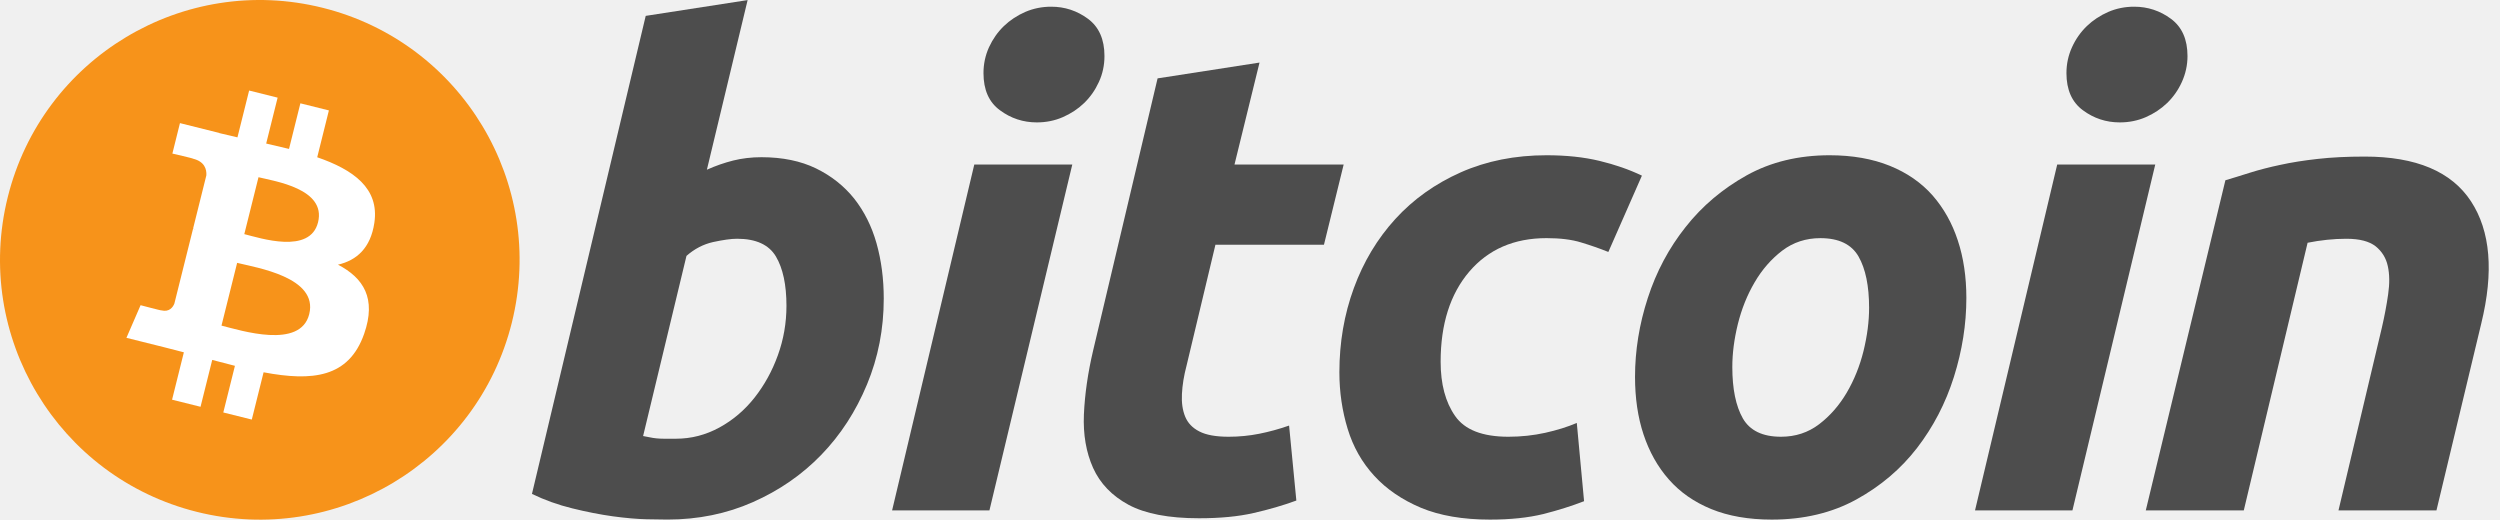
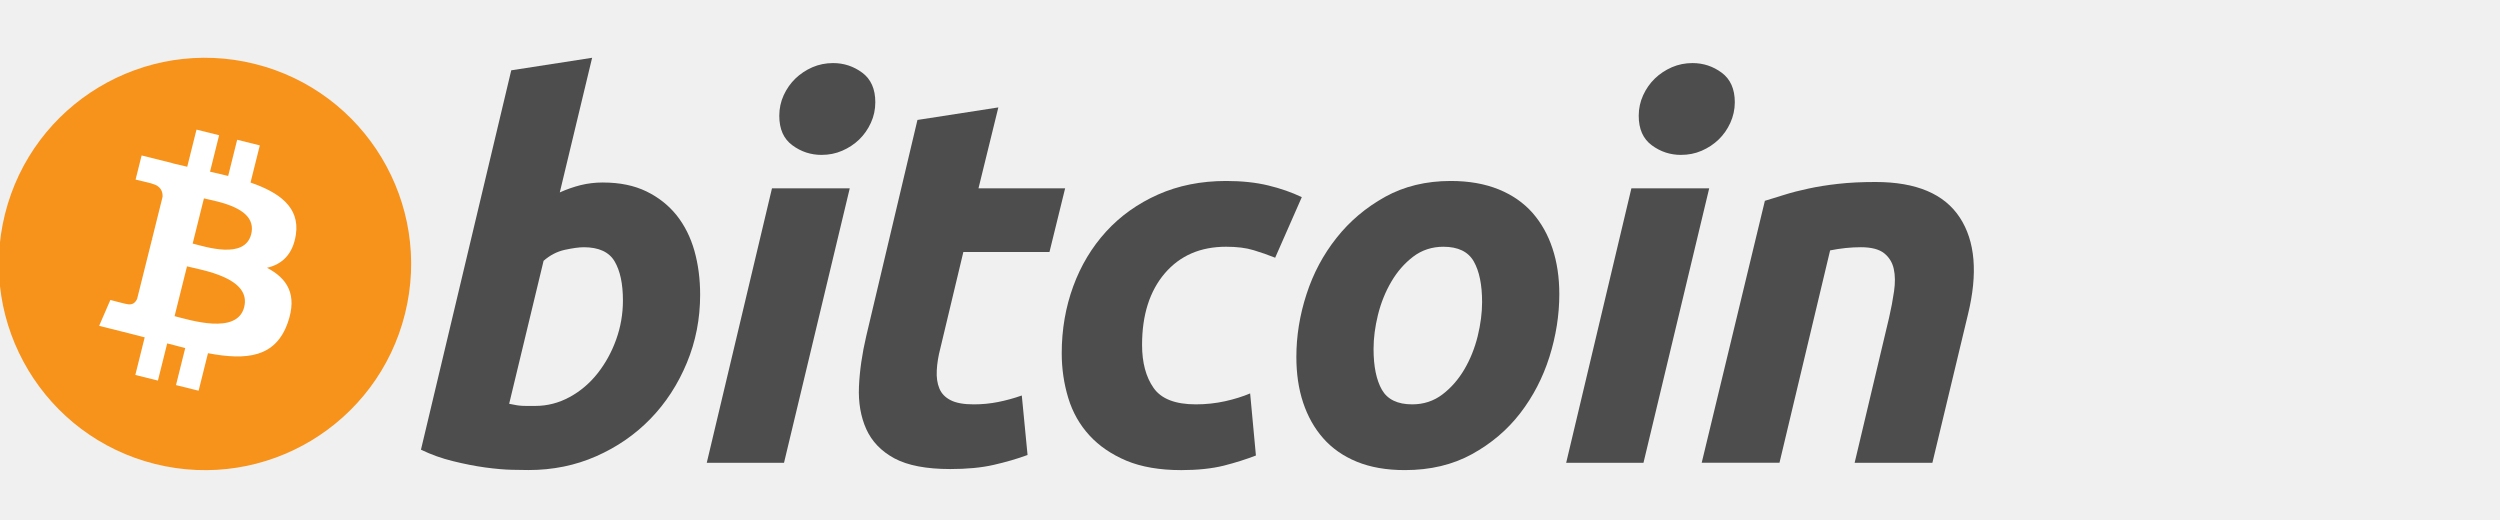
- <svg xmlns="http://www.w3.org/2000/svg" viewBox="0 0 178 37" fill="none">
-   <path d="M36.442 22.975C33.971 32.886 23.933 38.918 14.021 36.446C4.114 33.975 -1.918 23.937 0.554 14.027C3.024 4.115 13.062 -1.917 22.971 0.554C32.882 3.024 38.913 13.064 36.442 22.975V22.975Z" fill="#F7931A" />
-   <path d="M26.654 15.864C27.023 13.403 25.148 12.08 22.586 11.197L23.417 7.862L21.387 7.356L20.578 10.603C20.044 10.47 19.496 10.345 18.952 10.22L19.767 6.952L17.738 6.446L16.906 9.78C16.465 9.679 16.031 9.58 15.61 9.475L15.612 9.465L12.813 8.766L12.273 10.934C12.273 10.934 13.779 11.279 13.747 11.3C14.569 11.505 14.718 12.05 14.693 12.481L13.746 16.28C13.803 16.294 13.876 16.315 13.957 16.347C13.89 16.331 13.817 16.312 13.743 16.294L12.415 21.616C12.315 21.865 12.06 22.24 11.485 22.098C11.505 22.127 10.01 21.73 10.01 21.73L9.002 24.053L11.644 24.712C12.135 24.835 12.617 24.963 13.091 25.085L12.251 28.458L14.278 28.963L15.11 25.627C15.664 25.777 16.201 25.916 16.727 26.046L15.899 29.368L17.928 29.873L18.768 26.507C22.23 27.162 24.832 26.898 25.928 23.767C26.811 21.247 25.884 19.793 24.063 18.845C25.389 18.539 26.388 17.666 26.654 15.864V15.864ZM22.017 22.368C21.39 24.888 17.145 23.526 15.77 23.184L16.884 18.716C18.26 19.059 22.672 19.739 22.017 22.368ZM22.645 15.828C22.072 18.121 18.54 16.956 17.394 16.67L18.405 12.618C19.55 12.903 23.241 13.436 22.645 15.828Z" fill="white" />
-   <path d="M54.213 11.193C55.714 11.193 57.01 11.462 58.099 11.99C59.193 12.523 60.096 13.241 60.821 14.144C61.535 15.052 62.067 16.113 62.41 17.328C62.752 18.548 62.923 19.858 62.923 21.261C62.923 23.416 62.528 25.453 61.731 27.372C60.933 29.294 59.852 30.962 58.476 32.384C57.101 33.804 55.478 34.924 53.606 35.751C51.737 36.579 49.705 36.993 47.523 36.993C47.241 36.993 46.745 36.985 46.044 36.971C45.343 36.956 44.538 36.884 43.636 36.762C42.728 36.635 41.769 36.448 40.755 36.197C39.742 35.951 38.781 35.605 37.875 35.167L45.975 1.13L53.231 0.006L50.33 12.084C50.951 11.804 51.577 11.588 52.201 11.43C52.826 11.274 53.496 11.193 54.213 11.193V11.193ZM48.127 31.237C49.22 31.237 50.25 30.968 51.217 30.441C52.187 29.912 53.024 29.199 53.725 28.31C54.427 27.418 54.982 26.412 55.386 25.289C55.791 24.166 55.996 22.994 55.996 21.775C55.996 20.277 55.745 19.108 55.246 18.264C54.748 17.423 53.824 16.999 52.484 16.999C52.044 16.999 51.478 17.083 50.776 17.233C50.072 17.392 49.442 17.722 48.877 18.219L45.789 31.046C45.975 31.079 46.14 31.11 46.28 31.14C46.418 31.171 46.57 31.194 46.721 31.209C46.882 31.227 47.065 31.237 47.286 31.237C47.508 31.237 47.785 31.237 48.127 31.237V31.237Z" fill="#4D4D4D" />
-   <path d="M70.447 36.342H63.517L69.369 11.715H76.347L70.447 36.342ZM73.819 8.715C72.852 8.715 71.975 8.427 71.197 7.85C70.412 7.277 70.024 6.394 70.024 5.204C70.024 4.55 70.157 3.936 70.42 3.356C70.688 2.778 71.038 2.28 71.476 1.857C71.914 1.438 72.421 1.102 72.996 0.85C73.576 0.601 74.192 0.477 74.849 0.477C75.815 0.477 76.688 0.765 77.469 1.342C78.247 1.921 78.638 2.804 78.638 3.988C78.638 4.644 78.506 5.261 78.24 5.839C77.976 6.417 77.626 6.915 77.188 7.338C76.754 7.758 76.242 8.092 75.667 8.343C75.088 8.595 74.474 8.715 73.819 8.715Z" fill="#4D4D4D" />
-   <path d="M82.42 5.58L89.678 4.455L87.896 11.714H95.669L94.266 17.425H86.539L84.481 26.039C84.291 26.757 84.184 27.427 84.154 28.051C84.12 28.677 84.199 29.215 84.386 29.667C84.572 30.121 84.907 30.471 85.392 30.718C85.876 30.97 86.568 31.096 87.475 31.096C88.223 31.096 88.951 31.025 89.656 30.884C90.356 30.745 91.065 30.552 91.783 30.3L92.3 35.639C91.363 35.983 90.349 36.278 89.257 36.526C88.162 36.779 86.867 36.9 85.369 36.9C83.216 36.9 81.547 36.58 80.358 35.944C79.171 35.303 78.331 34.427 77.829 33.318C77.334 32.213 77.112 30.94 77.174 29.505C77.238 28.066 77.455 26.555 77.829 24.962L82.42 5.58V5.58Z" fill="#4D4D4D" />
-   <path d="M95.364 26.508C95.364 24.387 95.707 22.386 96.394 20.514C97.079 18.64 98.065 17 99.346 15.594C100.622 14.194 102.176 13.085 104.006 12.271C105.827 11.462 107.866 11.054 110.113 11.054C111.52 11.054 112.776 11.187 113.882 11.454C114.992 11.722 115.996 12.07 116.904 12.506L114.514 17.94C113.89 17.687 113.242 17.464 112.572 17.261C111.901 17.055 111.082 16.955 110.114 16.955C107.801 16.955 105.972 17.753 104.611 19.342C103.256 20.932 102.573 23.073 102.573 25.758C102.573 27.35 102.916 28.637 103.606 29.621C104.291 30.606 105.558 31.096 107.397 31.096C108.305 31.096 109.18 31.001 110.019 30.816C110.864 30.628 111.611 30.393 112.268 30.114L112.786 35.685C111.909 36.025 110.942 36.332 109.882 36.6C108.82 36.86 107.555 36.995 106.088 36.995C104.152 36.995 102.513 36.712 101.172 36.154C99.831 35.587 98.723 34.835 97.85 33.882C96.972 32.927 96.342 31.812 95.952 30.532C95.563 29.253 95.364 27.91 95.364 26.508V26.508Z" fill="#4D4D4D" />
-   <path d="M126.149 36.995C124.495 36.995 123.058 36.743 121.839 36.244C120.624 35.745 119.618 35.045 118.822 34.137C118.024 33.234 117.428 32.164 117.019 30.931C116.61 29.698 116.414 28.333 116.414 26.838C116.414 24.962 116.715 23.086 117.324 21.216C117.93 19.342 118.829 17.658 120.018 16.161C121.199 14.662 122.655 13.436 124.37 12.481C126.083 11.531 128.053 11.054 130.266 11.054C131.89 11.054 133.319 11.307 134.555 11.806C135.784 12.303 136.797 13.009 137.598 13.912C138.39 14.82 138.992 15.885 139.396 17.12C139.804 18.35 140.005 19.719 140.005 21.216C140.005 23.086 139.708 24.961 139.118 26.837C138.528 28.704 137.652 30.392 136.496 31.892C135.342 33.389 133.899 34.614 132.166 35.566C130.435 36.517 128.428 36.995 126.149 36.995V36.995ZM129.612 16.956C128.585 16.956 127.677 17.254 126.899 17.843C126.119 18.439 125.463 19.189 124.935 20.092C124.401 21 124.005 21.99 123.737 23.066C123.471 24.144 123.341 25.163 123.341 26.131C123.341 27.694 123.593 28.911 124.089 29.787C124.591 30.658 125.494 31.096 126.806 31.096C127.836 31.096 128.74 30.8 129.522 30.205C130.298 29.613 130.954 28.863 131.487 27.958C132.017 27.055 132.417 26.062 132.684 24.985C132.946 23.91 133.08 22.885 133.08 21.919C133.08 20.36 132.829 19.14 132.329 18.265C131.829 17.394 130.923 16.956 129.612 16.956Z" fill="#4D4D4D" />
-   <path d="M147.557 36.342H140.621L146.473 11.715H153.454L147.557 36.342V36.342ZM150.924 8.715C149.957 8.715 149.08 8.427 148.303 7.85C147.523 7.277 147.131 6.394 147.131 5.204C147.131 4.55 147.266 3.936 147.53 3.356C147.794 2.778 148.146 2.28 148.584 1.857C149.02 1.438 149.531 1.102 150.106 0.85C150.682 0.601 151.298 0.477 151.953 0.477C152.921 0.477 153.797 0.765 154.576 1.342C155.356 1.921 155.75 2.804 155.75 3.988C155.75 4.644 155.61 5.261 155.348 5.839C155.086 6.417 154.734 6.915 154.297 7.338C153.858 7.758 153.353 8.092 152.777 8.343C152.197 8.595 151.581 8.715 150.924 8.715V8.715Z" fill="#4D4D4D" />
-   <path d="M158.448 12.835C158.974 12.681 159.562 12.496 160.201 12.295C160.842 12.094 161.558 11.907 162.358 11.738C163.15 11.564 164.043 11.423 165.025 11.314C166.007 11.202 167.126 11.148 168.37 11.148C172.025 11.148 174.544 12.212 175.935 14.334C177.325 16.456 177.566 19.361 176.664 23.042L173.476 36.339H166.5L169.59 23.322C169.778 22.509 169.926 21.724 170.036 20.956C170.146 20.195 170.14 19.525 170.011 18.944C169.888 18.371 169.597 17.901 169.147 17.538C168.69 17.18 167.999 17 167.062 17C166.158 17 165.239 17.097 164.301 17.284L159.758 36.339H152.78L158.448 12.835V12.835Z" fill="#4D4D4D" />
+ <svg xmlns="http://www.w3.org/2000/svg" viewBox="0 0 178 37" fill="none" version="1.1" id="svg20">
+   <defs id="defs24">
+     <linearGradient id="paint0_linear" x1="4.852" y1="4.138" x2="17.787" y2="17.073" gradientUnits="userSpaceOnUse" gradientTransform="matrix(1.933321,0,0,1.933321,-139.3342,109.9916)">
+       <stop stop-color="#00AAE4" id="stop16" />
+       <stop offset="1" stop-color="#006097" id="stop18" />
+     </linearGradient>
+   </defs>
+   <path d="M 28.835,22.345 C 26.874,30.21 18.908,34.997 11.042,33.036 3.179,31.075 -1.608,23.108 0.354,15.244 2.314,7.378 10.28,2.591 18.144,4.552 26.009,6.512 30.795,14.48 28.835,22.345 Z" id="path2" style="fill:#f7931a;stroke-width:0.794" />
+   <path d="m 21.067,16.702 c 0.292,-1.954 -1.195,-3.004 -3.229,-3.704 l 0.66,-2.646 -1.611,-0.401 -0.642,2.577 C 15.821,12.421 15.386,12.322 14.954,12.223 l 0.647,-2.594 -1.61,-0.401 -0.66,2.645 c -0.351,-0.08 -0.695,-0.159 -1.029,-0.242 l 0.002,-0.008 -2.221,-0.555 -0.429,1.72 c 0,0 1.195,0.274 1.17,0.291 0.652,0.163 0.77,0.595 0.751,0.937 l -0.751,3.015 c 0.045,0.012 0.103,0.028 0.167,0.054 -0.054,-0.013 -0.111,-0.028 -0.17,-0.042 L 9.767,21.266 C 9.687,21.464 9.485,21.762 9.029,21.649 9.045,21.672 7.858,21.357 7.858,21.357 l -0.8,1.844 2.096,0.523 c 0.39,0.098 0.772,0.2 1.148,0.296 l -0.667,2.677 1.609,0.401 0.66,-2.648 c 0.439,0.119 0.866,0.229 1.284,0.333 l -0.658,2.636 1.611,0.401 0.667,-2.672 c 2.747,0.52 4.812,0.31 5.682,-2.174 0.701,-2 -0.035,-3.154 -1.48,-3.907 1.052,-0.243 1.845,-0.935 2.057,-2.365 z m -3.68,5.161 c -0.498,2 -3.866,0.919 -4.958,0.648 l 0.885,-3.546 c 1.092,0.273 4.593,0.812 4.073,2.898 z m 0.498,-5.19 c -0.454,1.82 -3.257,0.895 -4.167,0.668 l 0.802,-3.216 c 0.909,0.227 3.838,0.65 3.365,2.548 z" id="path4" style="fill:#ffffff;stroke-width:0.794" />
+   <path d="m 42.938,12.995 c 1.191,0 2.219,0.213 3.084,0.632 0.869,0.423 1.585,0.993 2.16,1.709 0.567,0.72 0.989,1.562 1.262,2.527 0.271,0.968 0.406,2.008 0.406,3.121 0,1.71 -0.313,3.326 -0.946,4.849 -0.633,1.525 -1.491,2.849 -2.583,3.977 -1.091,1.127 -2.379,2.016 -3.865,2.672 -1.483,0.657 -3.096,0.985 -4.827,0.985 -0.224,0 -0.618,-0.006 -1.174,-0.018 -0.556,-0.012 -1.195,-0.069 -1.911,-0.166 -0.72,-0.1 -1.482,-0.249 -2.286,-0.448 -0.804,-0.195 -1.567,-0.469 -2.286,-0.817 l 6.429,-27.012 5.758,-0.892 -2.302,9.586 c 0.493,-0.222 0.989,-0.394 1.485,-0.519 0.496,-0.123 1.028,-0.188 1.597,-0.188 z m -4.83,15.907 c 0.867,0 1.684,-0.213 2.452,-0.632 0.77,-0.419 1.434,-0.985 1.991,-1.691 0.557,-0.708 0.997,-1.506 1.318,-2.398 0.321,-0.891 0.484,-1.821 0.484,-2.789 0,-1.189 -0.199,-2.116 -0.595,-2.786 -0.396,-0.667 -1.129,-1.003 -2.193,-1.003 -0.349,0 -0.798,0.067 -1.355,0.185 -0.559,0.126 -1.059,0.388 -1.507,0.782 l -2.451,10.18 c 0.148,0.026 0.278,0.051 0.39,0.074 0.109,0.025 0.23,0.043 0.35,0.055 0.127,0.014 0.273,0.022 0.448,0.022 0.176,0 0.395,4.76e-4 0.667,4.76e-4 z" id="path6" style="fill:#4d4d4d;stroke-width:0.794" />
+   <path d="M 55.821,32.953 H 50.321 L 54.965,13.409 h 5.537 z m 2.676,-21.924 c -0.768,0 -1.464,-0.228 -2.081,-0.686 -0.623,-0.455 -0.931,-1.156 -0.931,-2.1 0,-0.519 0.105,-1.007 0.315,-1.466 0.212,-0.459 0.49,-0.854 0.838,-1.19 0.347,-0.333 0.75,-0.599 1.207,-0.8 0.46,-0.197 0.949,-0.296 1.47,-0.296 0.767,0 1.459,0.228 2.079,0.686 0.617,0.46 0.928,1.161 0.928,2.1 0,0.521 -0.105,1.01 -0.316,1.469 -0.21,0.459 -0.487,0.854 -0.835,1.19 -0.345,0.334 -0.751,0.599 -1.207,0.797 -0.46,0.2 -0.947,0.295 -1.467,0.295 z" id="path8" style="fill:#4d4d4d;stroke-width:0.794" />
+   <path d="m 65.322,8.54 5.76,-0.892 -1.414,5.761 h 6.169 l -1.114,4.532 h -6.132 l -1.633,6.836 c -0.15,0.57 -0.236,1.102 -0.26,1.597 -0.027,0.497 0.036,0.924 0.184,1.283 0.148,0.36 0.413,0.638 0.799,0.834 0.384,0.2 0.933,0.3 1.653,0.3 0.593,0 1.171,-0.056 1.73,-0.168 0.556,-0.11 1.118,-0.263 1.688,-0.464 l 0.41,4.237 c -0.743,0.273 -1.548,0.507 -2.415,0.704 -0.869,0.2 -1.897,0.296 -3.085,0.296 -1.709,0 -3.033,-0.254 -3.977,-0.759 -0.942,-0.509 -1.608,-1.204 -2.007,-2.084 -0.393,-0.877 -0.569,-1.887 -0.52,-3.026 0.051,-1.142 0.223,-2.341 0.52,-3.605 z" id="path10" style="fill:#4d4d4d;stroke-width:0.794" />
+   <path d="m 75.595,25.149 c 0,-1.683 0.273,-3.271 0.817,-4.757 0.544,-1.487 1.327,-2.788 2.343,-3.904 1.013,-1.111 2.246,-1.991 3.698,-2.637 1.445,-0.642 3.063,-0.966 4.846,-0.966 1.117,0 2.113,0.106 2.991,0.317 0.881,0.213 1.678,0.489 2.398,0.835 l -1.897,4.313 c -0.495,-0.201 -1.009,-0.378 -1.541,-0.539 -0.532,-0.164 -1.182,-0.243 -1.951,-0.243 -1.836,0 -3.287,0.633 -4.367,1.894 -1.075,1.262 -1.617,2.961 -1.617,5.092 0,1.263 0.272,2.284 0.82,3.066 0.544,0.781 1.549,1.17 3.009,1.17 0.721,0 1.415,-0.075 2.081,-0.222 0.671,-0.149 1.263,-0.336 1.785,-0.557 l 0.411,4.421 c -0.696,0.27 -1.463,0.513 -2.305,0.727 -0.843,0.206 -1.847,0.313 -3.011,0.313 -1.536,0 -2.837,-0.225 -3.901,-0.668 -1.064,-0.45 -1.944,-1.047 -2.636,-1.803 -0.696,-0.758 -1.196,-1.643 -1.506,-2.659 -0.309,-1.015 -0.467,-2.081 -0.467,-3.194 z" id="path12" style="fill:#4d4d4d;stroke-width:0.794" />
+   <path d="m 100.026,33.471 c -1.313,0 -2.453,-0.2 -3.42,-0.596 -0.964,-0.396 -1.763,-0.952 -2.394,-1.672 -0.633,-0.717 -1.106,-1.566 -1.431,-2.544 -0.325,-0.978 -0.48,-2.061 -0.48,-3.248 0,-1.489 0.239,-2.977 0.722,-4.461 0.481,-1.487 1.194,-2.824 2.138,-4.012 0.937,-1.19 2.093,-2.162 3.454,-2.921 1.359,-0.753 2.923,-1.132 4.679,-1.132 1.289,0 2.423,0.2 3.404,0.596 0.975,0.395 1.779,0.955 2.415,1.672 0.629,0.72 1.106,1.566 1.427,2.546 0.324,0.976 0.483,2.062 0.483,3.25 0,1.484 -0.236,2.972 -0.704,4.461 -0.468,1.481 -1.163,2.821 -2.081,4.012 -0.916,1.188 -2.061,2.16 -3.436,2.915 -1.374,0.755 -2.966,1.134 -4.775,1.134 z m 2.748,-15.903 c -0.815,0 -1.536,0.237 -2.153,0.704 -0.619,0.473 -1.14,1.068 -1.559,1.785 -0.424,0.72 -0.738,1.506 -0.951,2.36 -0.211,0.856 -0.314,1.664 -0.314,2.433 0,1.24 0.2,2.206 0.594,2.901 0.398,0.691 1.115,1.039 2.156,1.039 0.817,0 1.535,-0.235 2.155,-0.707 0.616,-0.469 1.136,-1.064 1.559,-1.783 0.421,-0.717 0.738,-1.504 0.95,-2.36 0.208,-0.853 0.314,-1.666 0.314,-2.433 0,-1.237 -0.199,-2.205 -0.596,-2.899 -0.397,-0.691 -1.116,-1.039 -2.156,-1.039 z" id="path14" style="fill:#4d4d4d;stroke-width:0.794" />
+   <path d="m 117.015,32.953 h -5.504 L 116.155,13.409 h 5.54 z m 2.672,-21.924 c -0.767,0 -1.463,-0.228 -2.08,-0.686 -0.619,-0.455 -0.93,-1.156 -0.93,-2.1 0,-0.519 0.107,-1.007 0.317,-1.466 0.21,-0.459 0.489,-0.854 0.836,-1.19 0.346,-0.333 0.752,-0.599 1.208,-0.8 0.457,-0.197 0.946,-0.296 1.466,-0.296 0.768,0 1.463,0.228 2.082,0.686 0.619,0.46 0.932,1.161 0.932,2.1 0,0.521 -0.111,1.01 -0.319,1.469 -0.208,0.459 -0.487,0.854 -0.834,1.19 -0.348,0.334 -0.749,0.599 -1.206,0.797 -0.46,0.2 -0.949,0.295 -1.471,0.295 z" id="path16" style="fill:#4d4d4d;stroke-width:0.794" />
+   <path d="m 125.658,14.298 c 0.417,-0.122 0.884,-0.269 1.391,-0.429 0.509,-0.16 1.077,-0.308 1.712,-0.442 0.629,-0.138 1.337,-0.25 2.117,-0.337 0.779,-0.089 1.667,-0.132 2.655,-0.132 2.901,0 4.9,0.845 6.004,2.529 1.103,1.684 1.294,3.989 0.579,6.911 l -2.53,10.552 h -5.536 l 2.452,-10.33 c 0.149,-0.645 0.267,-1.269 0.354,-1.878 0.087,-0.604 0.083,-1.136 -0.02,-1.597 -0.098,-0.455 -0.329,-0.828 -0.686,-1.116 -0.363,-0.284 -0.911,-0.427 -1.655,-0.427 -0.717,0 -1.447,0.077 -2.191,0.226 l -3.605,15.121 h -5.538 l 4.498,-18.652 z" id="path18" style="fill:#4d4d4d;stroke-width:0.794" />
</svg>
